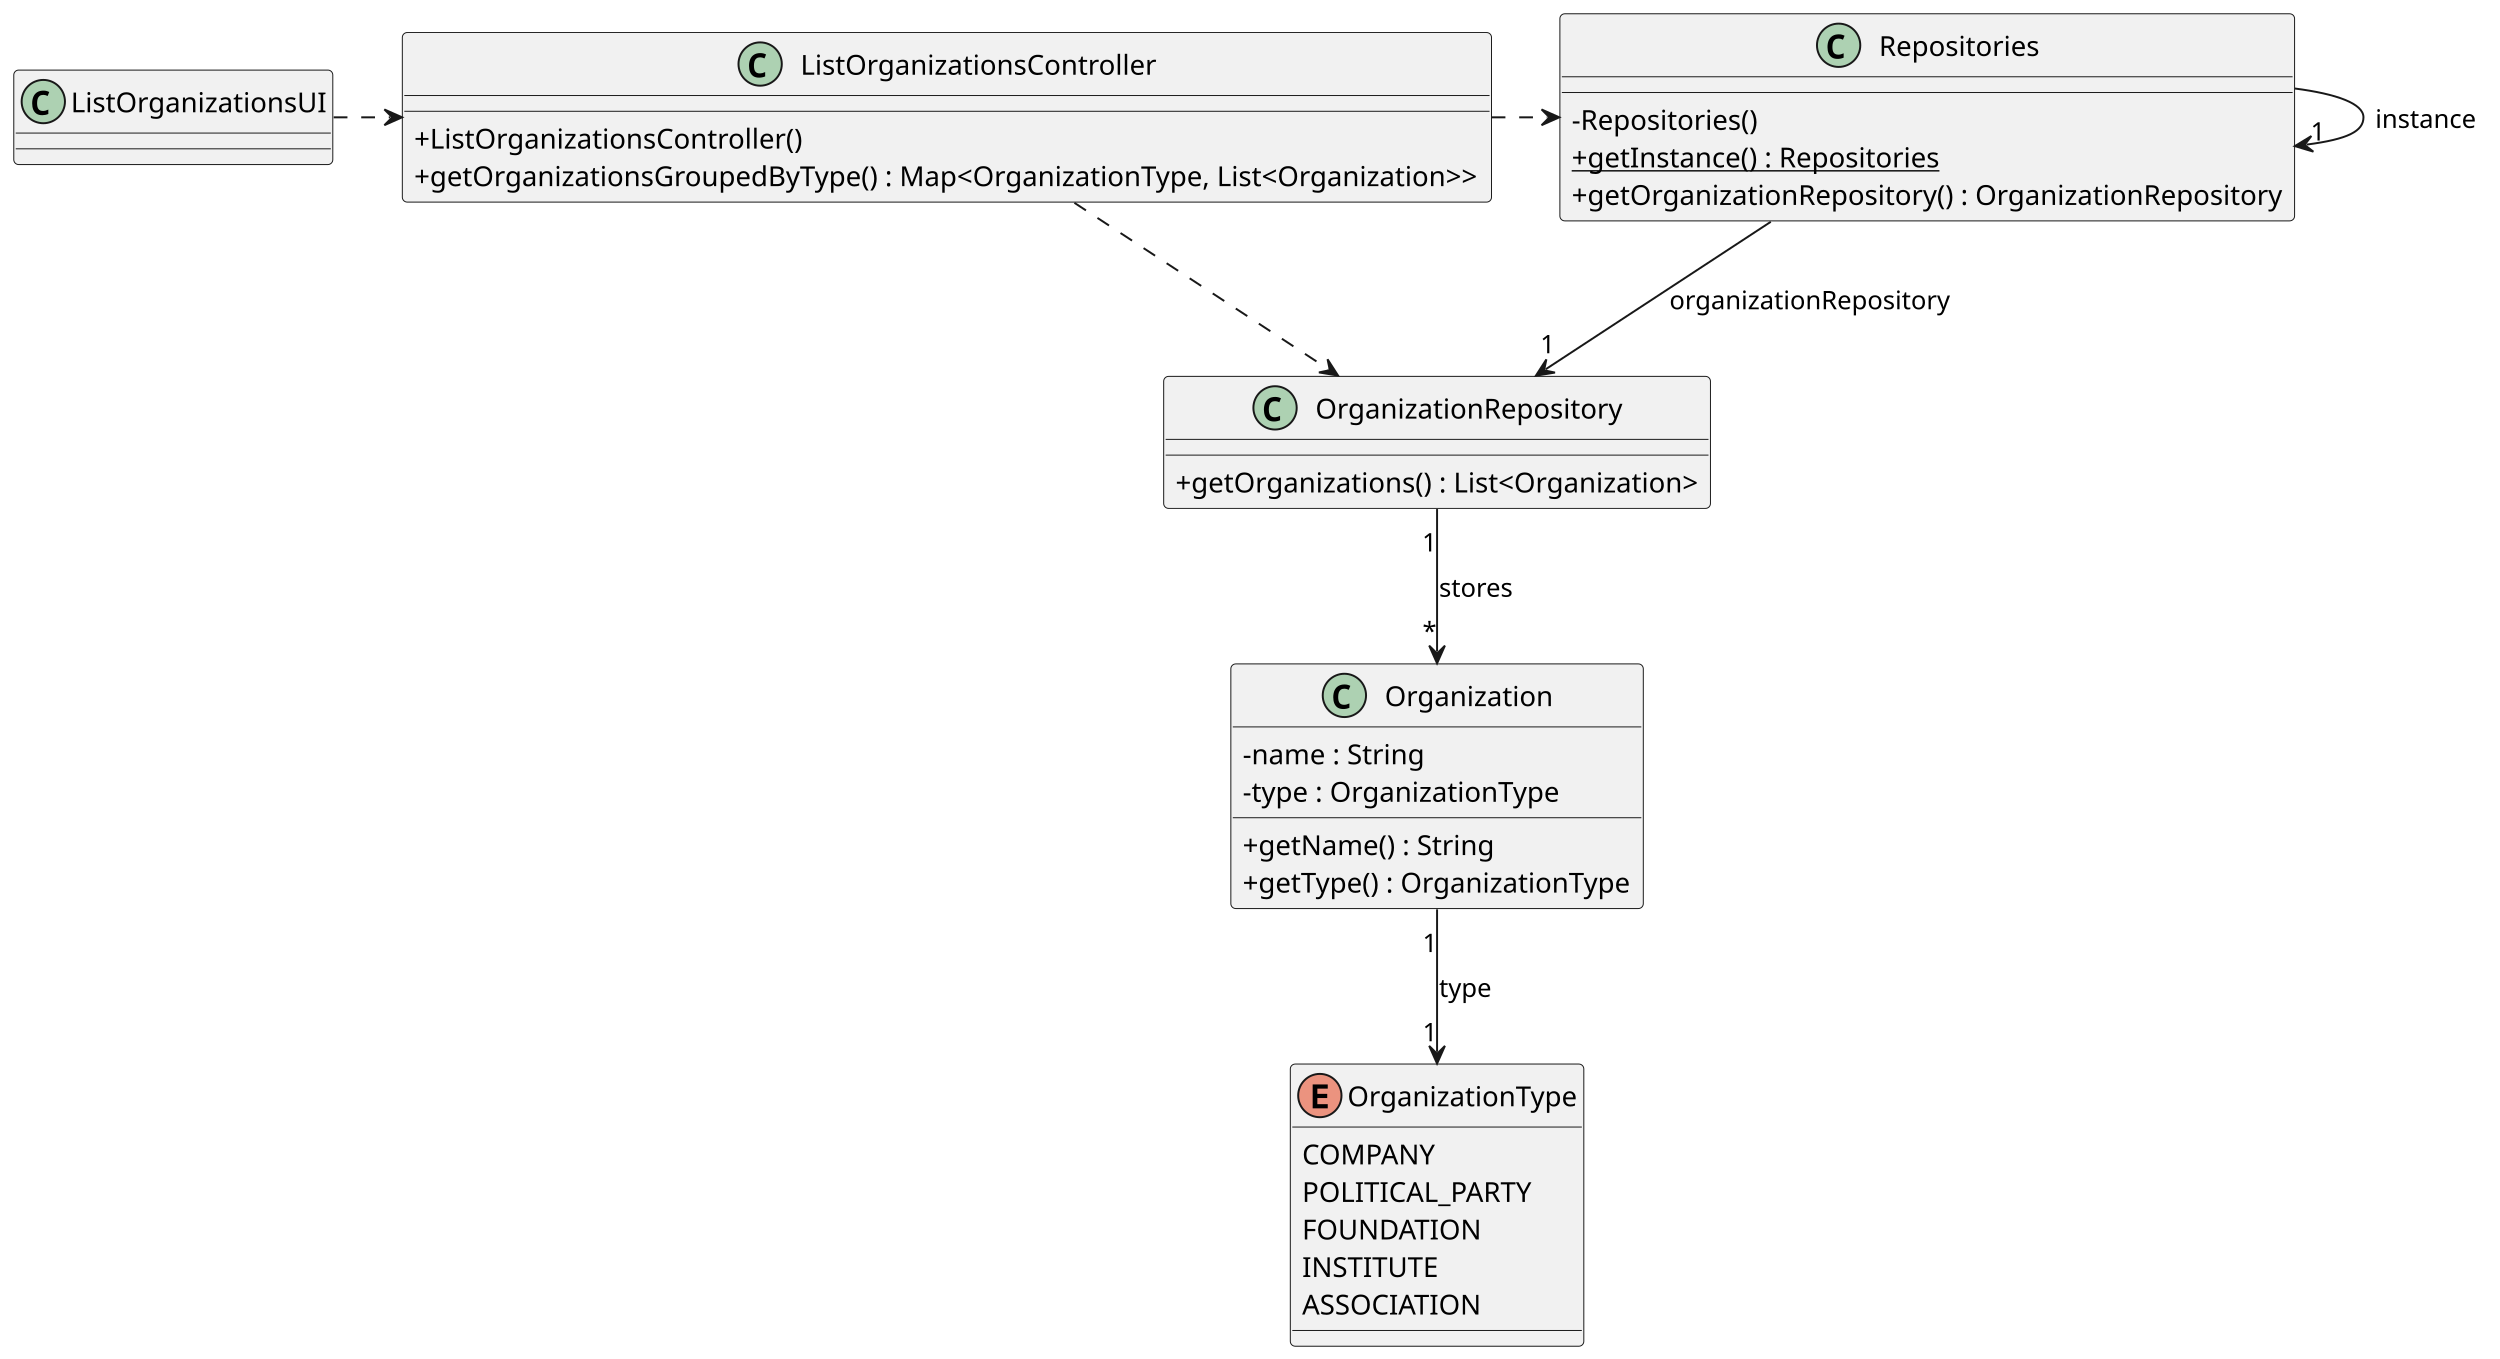
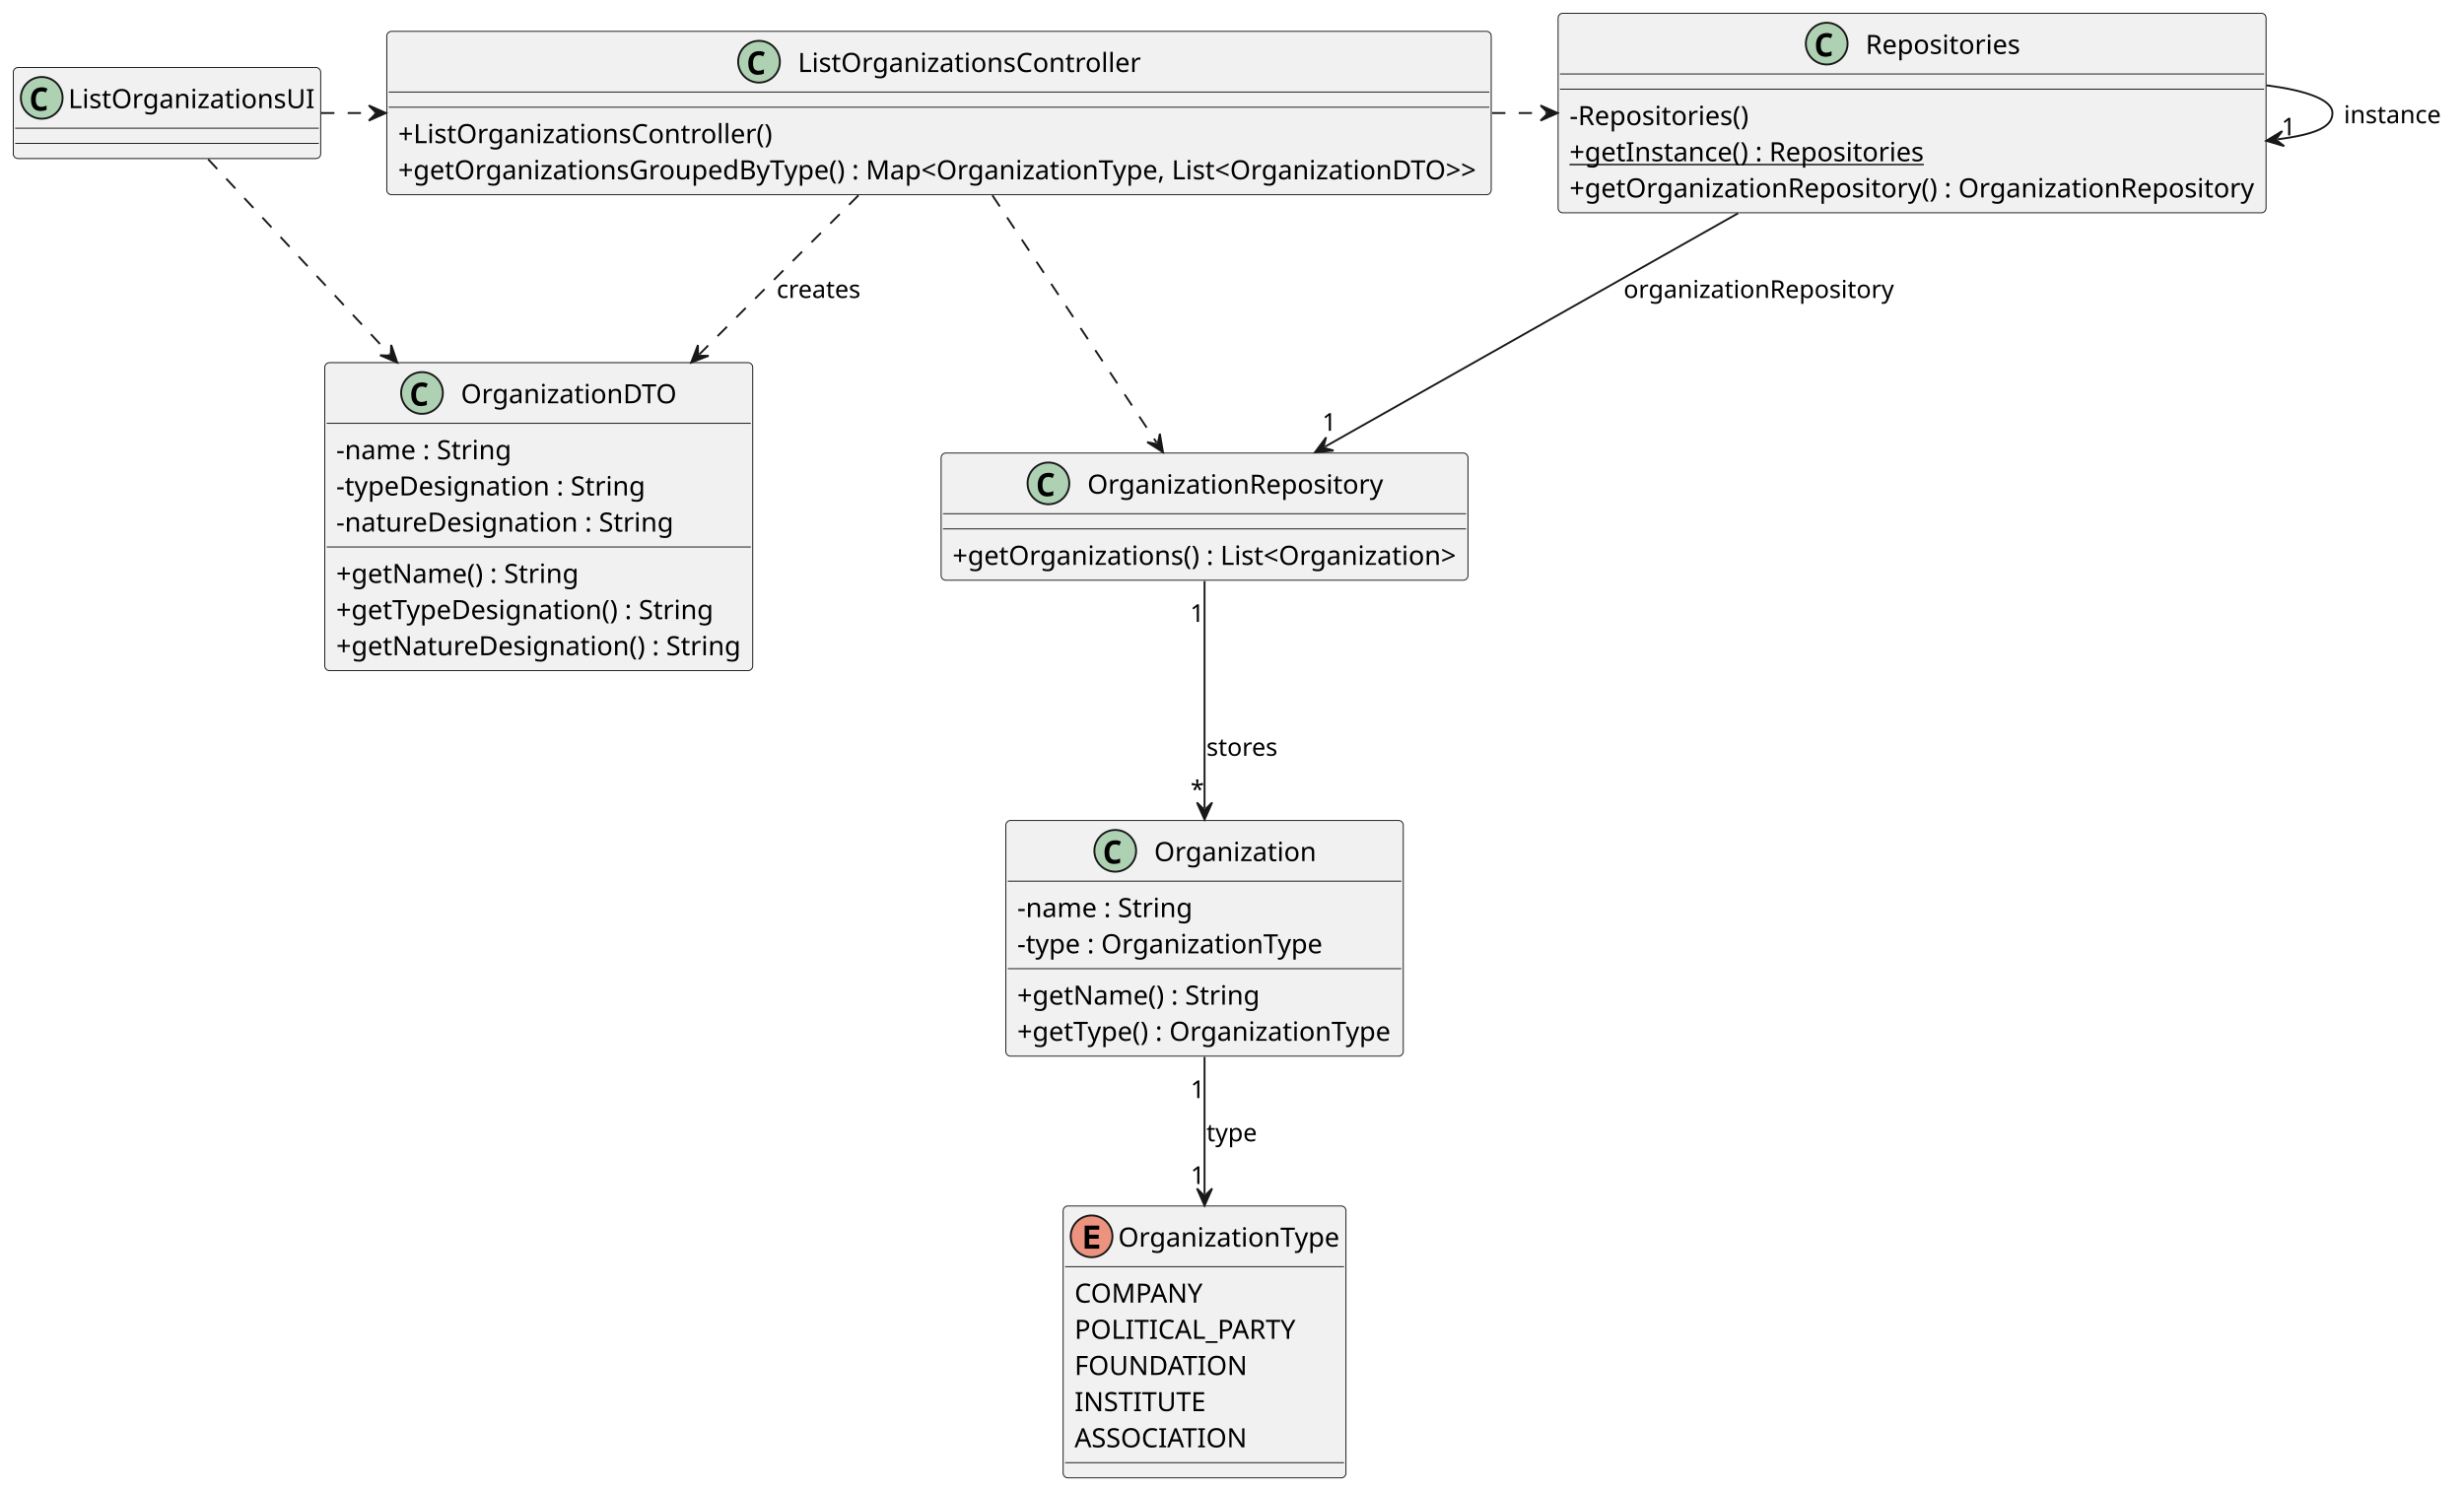
- <svg xmlns="http://www.w3.org/2000/svg" contentStyleType="text/css" data-diagram-type="CLASS" height="690px" preserveAspectRatio="none" style="width:1270px;height:690px;background:#FFFFFF;" version="1.1" viewBox="0 0 1270 690" width="1270px" zoomAndPan="magnify">
+ <svg xmlns="http://www.w3.org/2000/svg" contentStyleType="text/css" height="786px" preserveAspectRatio="none" style="width:1299px;height:786px;background:#FFFFFF;" version="1.1" viewBox="0 0 1299 786" width="1299px" zoomAndPan="magnify">
  <defs />
  <g>
-     <g class="entity" data-entity="ListOrganizationsUI" data-source-line="6" data-uid="ent0002" id="entity_ListOrganizationsUI">
-       <rect fill="#F1F1F1" height="48" rx="2.5" ry="2.5" style="stroke:#181818;stroke-width:0.5;" width="162.06" x="7" y="35.6" />
+     <g id="elem_ListOrganizationsUI">
+       <rect codeLine="6" fill="#F1F1F1" height="48" id="ListOrganizationsUI" rx="2.5" ry="2.5" style="stroke:#181818;stroke-width:0.5;" width="162.06" x="7" y="35.6" />
      <ellipse cx="22" cy="51.6" fill="#ADD1B2" rx="11" ry="11" style="stroke:#181818;stroke-width:1;" />
      <path d="M21.469,58.522 Q19.719,58.522 18.578,57.788 Q17.453,57.038 16.891,55.694 Q16.344,54.334 16.344,52.538 Q16.344,50.506 17,49.053 Q17.656,47.6 18.938,46.819 Q20.219,46.038 22.094,46.038 Q22.984,46.038 23.656,46.225 Q24.328,46.397 25.016,46.741 L24.203,48.756 Q23.578,48.444 23.031,48.319 Q22.5,48.194 22.016,48.194 Q20.844,48.194 20.141,48.725 Q19.438,49.256 19.141,50.209 Q18.844,51.163 18.844,52.428 Q18.844,54.444 19.562,55.413 Q20.281,56.366 21.875,56.366 Q22.469,56.366 23.094,56.209 Q23.719,56.053 24.547,55.678 L24.547,57.897 Q23.812,58.209 23.016,58.366 Q22.234,58.522 21.469,58.522 Z " fill="#000000" />
      <text fill="#000000" font-family="sans-serif" font-size="14" lengthAdjust="spacing" textLength="130.06" x="36" y="57.032">ListOrganizationsUI</text>
      <line style="stroke:#181818;stroke-width:0.5;" x1="8" x2="168.06" y1="67.6" y2="67.6" />
      <line style="stroke:#181818;stroke-width:0.5;" x1="8" x2="168.06" y1="75.6" y2="75.6" />
    </g>
-     <g class="entity" data-entity="ListOrganizationsController" data-source-line="9" data-uid="ent0003" id="entity_ListOrganizationsController">
-       <rect fill="#F1F1F1" height="86.136" rx="2.5" ry="2.5" style="stroke:#181818;stroke-width:0.5;" width="553.308" x="204.38" y="16.53" />
-       <ellipse cx="386.155" cy="32.53" fill="#ADD1B2" rx="11" ry="11" style="stroke:#181818;stroke-width:1;" />
-       <path d="M385.624,39.452 Q383.874,39.452 382.733,38.718 Q381.608,37.968 381.046,36.624 Q380.499,35.264 380.499,33.468 Q380.499,31.436 381.155,29.983 Q381.812,28.53 383.093,27.749 Q384.374,26.968 386.249,26.968 Q387.14,26.968 387.812,27.155 Q388.483,27.327 389.171,27.671 L388.358,29.686 Q387.733,29.374 387.187,29.249 Q386.655,29.124 386.171,29.124 Q384.999,29.124 384.296,29.655 Q383.593,30.186 383.296,31.139 Q382.999,32.093 382.999,33.358 Q382.999,35.374 383.718,36.343 Q384.437,37.296 386.03,37.296 Q386.624,37.296 387.249,37.139 Q387.874,36.983 388.702,36.608 L388.702,38.827 Q387.968,39.139 387.171,39.296 Q386.39,39.452 385.624,39.452 Z " fill="#000000" />
-       <text fill="#000000" font-family="sans-serif" font-size="14" lengthAdjust="spacing" textLength="181.257" x="406.655" y="37.962">ListOrganizationsController</text>
-       <line style="stroke:#181818;stroke-width:0.5;" x1="205.38" x2="756.688" y1="48.53" y2="48.53" />
-       <line style="stroke:#181818;stroke-width:0.5;" x1="205.38" x2="756.688" y1="56.53" y2="56.53" />
-       <text fill="#000000" font-family="sans-serif" font-size="14" lengthAdjust="spacing" textLength="197.665" x="210.38" y="75.496">+ListOrganizationsController()</text>
-       <text fill="#000000" font-family="sans-serif" font-size="14" lengthAdjust="spacing" textLength="541.308" x="210.38" y="94.564">+getOrganizationsGroupedByType() : Map&lt;OrganizationType, List&lt;Organization&gt;&gt;</text>
+     <g id="elem_ListOrganizationsController">
+       <rect codeLine="9" fill="#F1F1F1" height="86.136" id="ListOrganizationsController" rx="2.5" ry="2.5" style="stroke:#181818;stroke-width:0.5;" width="582.246" x="203.91" y="16.53" />
+       <ellipse cx="400.154" cy="32.53" fill="#ADD1B2" rx="11" ry="11" style="stroke:#181818;stroke-width:1;" />
+       <path d="M399.623,39.452 Q397.873,39.452 396.732,38.718 Q395.607,37.968 395.045,36.624 Q394.498,35.264 394.498,33.468 Q394.498,31.436 395.154,29.983 Q395.81,28.53 397.092,27.749 Q398.373,26.968 400.248,26.968 Q401.139,26.968 401.81,27.155 Q402.482,27.327 403.17,27.671 L402.357,29.686 Q401.732,29.374 401.185,29.249 Q400.654,29.124 400.17,29.124 Q398.998,29.124 398.295,29.655 Q397.592,30.186 397.295,31.139 Q396.998,32.093 396.998,33.358 Q396.998,35.374 397.717,36.343 Q398.435,37.296 400.029,37.296 Q400.623,37.296 401.248,37.139 Q401.873,36.983 402.701,36.608 L402.701,38.827 Q401.967,39.139 401.17,39.296 Q400.389,39.452 399.623,39.452 Z " fill="#000000" />
+       <text fill="#000000" font-family="sans-serif" font-size="14" lengthAdjust="spacing" textLength="181.257" x="420.654" y="37.962">ListOrganizationsController</text>
+       <line style="stroke:#181818;stroke-width:0.5;" x1="204.91" x2="785.156" y1="48.53" y2="48.53" />
+       <line style="stroke:#181818;stroke-width:0.5;" x1="204.91" x2="785.156" y1="56.53" y2="56.53" />
+       <text fill="#000000" font-family="sans-serif" font-size="14" lengthAdjust="spacing" textLength="197.665" x="209.91" y="75.496">+ListOrganizationsController()</text>
+       <text fill="#000000" font-family="sans-serif" font-size="14" lengthAdjust="spacing" textLength="570.246" x="209.91" y="94.564">+getOrganizationsGroupedByType() : Map&lt;OrganizationType, List&lt;OrganizationDTO&gt;&gt;</text>
    </g>
-     <g class="entity" data-entity="OrganizationRepository" data-source-line="14" data-uid="ent0004" id="entity_OrganizationRepository">
-       <rect fill="#F1F1F1" height="67.068" rx="2.5" ry="2.5" style="stroke:#181818;stroke-width:0.5;" width="277.761" x="591.15" y="191.2" />
-       <ellipse cx="647.724" cy="207.2" fill="#ADD1B2" rx="11" ry="11" style="stroke:#181818;stroke-width:1;" />
-       <path d="M647.192,214.122 Q645.442,214.122 644.302,213.387 Q643.177,212.637 642.614,211.294 Q642.067,209.934 642.067,208.137 Q642.067,206.106 642.724,204.653 Q643.38,203.2 644.661,202.419 Q645.942,201.637 647.817,201.637 Q648.708,201.637 649.38,201.825 Q650.052,201.997 650.739,202.341 L649.927,204.356 Q649.302,204.044 648.755,203.919 Q648.224,203.794 647.739,203.794 Q646.567,203.794 645.864,204.325 Q645.161,204.856 644.864,205.809 Q644.567,206.762 644.567,208.028 Q644.567,210.044 645.286,211.012 Q646.005,211.966 647.599,211.966 Q648.192,211.966 648.817,211.809 Q649.442,211.653 650.271,211.278 L650.271,213.497 Q649.536,213.809 648.739,213.966 Q647.958,214.122 647.192,214.122 Z " fill="#000000" />
-       <text fill="#000000" font-family="sans-serif" font-size="14" lengthAdjust="spacing" textLength="156.113" x="668.224" y="212.632">OrganizationRepository</text>
-       <line style="stroke:#181818;stroke-width:0.5;" x1="592.15" x2="867.911" y1="223.2" y2="223.2" />
-       <line style="stroke:#181818;stroke-width:0.5;" x1="592.15" x2="867.911" y1="231.2" y2="231.2" />
-       <text fill="#000000" font-family="sans-serif" font-size="14" lengthAdjust="spacing" textLength="265.761" x="597.15" y="250.166">+getOrganizations() : List&lt;Organization&gt;</text>
+     <g id="elem_OrganizationDTO">
+       <rect codeLine="14" fill="#F1F1F1" height="162.407" id="OrganizationDTO" rx="2.5" ry="2.5" style="stroke:#181818;stroke-width:0.5;" width="225.611" x="171.22" y="191.2" />
+       <ellipse cx="222.474" cy="207.2" fill="#ADD1B2" rx="11" ry="11" style="stroke:#181818;stroke-width:1;" />
+       <path d="M221.943,214.122 Q220.193,214.122 219.052,213.387 Q217.927,212.637 217.364,211.294 Q216.818,209.934 216.818,208.137 Q216.818,206.106 217.474,204.653 Q218.13,203.2 219.411,202.419 Q220.693,201.637 222.568,201.637 Q223.458,201.637 224.13,201.825 Q224.802,201.997 225.489,202.341 L224.677,204.356 Q224.052,204.044 223.505,203.919 Q222.974,203.794 222.489,203.794 Q221.318,203.794 220.614,204.325 Q219.911,204.856 219.614,205.809 Q219.318,206.762 219.318,208.028 Q219.318,210.044 220.036,211.012 Q220.755,211.966 222.349,211.966 Q222.943,211.966 223.568,211.809 Q224.193,211.653 225.021,211.278 L225.021,213.497 Q224.286,213.809 223.489,213.966 Q222.708,214.122 221.943,214.122 Z " fill="#000000" />
+       <text fill="#000000" font-family="sans-serif" font-size="14" lengthAdjust="spacing" textLength="114.604" x="242.974" y="212.632">OrganizationDTO</text>
+       <line style="stroke:#181818;stroke-width:0.5;" x1="172.22" x2="395.831" y1="223.2" y2="223.2" />
+       <text fill="#000000" font-family="sans-serif" font-size="14" lengthAdjust="spacing" textLength="92.428" x="177.22" y="242.166">-name : String</text>
+       <text fill="#000000" font-family="sans-serif" font-size="14" lengthAdjust="spacing" textLength="162.973" x="177.22" y="261.234">-typeDesignation : String</text>
+       <text fill="#000000" font-family="sans-serif" font-size="14" lengthAdjust="spacing" textLength="178.163" x="177.22" y="280.302">-natureDesignation : String</text>
+       <line style="stroke:#181818;stroke-width:0.5;" x1="172.22" x2="395.831" y1="288.404" y2="288.404" />
+       <text fill="#000000" font-family="sans-serif" font-size="14" lengthAdjust="spacing" textLength="127.876" x="177.22" y="307.37">+getName() : String</text>
+       <text fill="#000000" font-family="sans-serif" font-size="14" lengthAdjust="spacing" textLength="199.163" x="177.22" y="326.438">+getTypeDesignation() : String</text>
+       <text fill="#000000" font-family="sans-serif" font-size="14" lengthAdjust="spacing" textLength="213.611" x="177.22" y="345.505">+getNatureDesignation() : String</text>
    </g>
-     <g class="entity" data-entity="Repositories" data-source-line="18" data-uid="ent0005" id="entity_Repositories">
-       <rect fill="#F1F1F1" height="105.204" rx="2.5" ry="2.5" style="stroke:#181818;stroke-width:0.5;" width="373.227" x="792.42" y="7" />
-       <ellipse cx="934.023" cy="23" fill="#ADD1B2" rx="11" ry="11" style="stroke:#181818;stroke-width:1;" />
-       <path d="M933.491,29.922 Q931.741,29.922 930.601,29.188 Q929.476,28.438 928.913,27.094 Q928.366,25.734 928.366,23.938 Q928.366,21.906 929.023,20.453 Q929.679,19 930.96,18.219 Q932.241,17.438 934.116,17.438 Q935.007,17.438 935.679,17.625 Q936.351,17.797 937.038,18.141 L936.226,20.156 Q935.601,19.844 935.054,19.719 Q934.523,19.594 934.038,19.594 Q932.866,19.594 932.163,20.125 Q931.46,20.656 931.163,21.609 Q930.866,22.562 930.866,23.828 Q930.866,25.844 931.585,26.812 Q932.304,27.766 933.898,27.766 Q934.491,27.766 935.116,27.609 Q935.741,27.453 936.569,27.078 L936.569,29.297 Q935.835,29.609 935.038,29.766 Q934.257,29.922 933.491,29.922 Z " fill="#000000" />
-       <text fill="#000000" font-family="sans-serif" font-size="14" lengthAdjust="spacing" textLength="81.522" x="954.523" y="28.432">Repositories</text>
-       <line style="stroke:#181818;stroke-width:0.5;" x1="793.42" x2="1164.647" y1="39" y2="39" />
-       <line style="stroke:#181818;stroke-width:0.5;" x1="793.42" x2="1164.647" y1="47" y2="47" />
-       <text fill="#000000" font-family="sans-serif" font-size="14" lengthAdjust="spacing" textLength="94.43" x="798.42" y="65.966">-Repositories()</text>
-       <text fill="#000000" font-family="sans-serif" font-size="14" lengthAdjust="spacing" text-decoration="underline" textLength="186.801" x="798.42" y="85.034">+getInstance() : Repositories</text>
-       <text fill="#000000" font-family="sans-serif" font-size="14" lengthAdjust="spacing" textLength="361.227" x="798.42" y="104.102">+getOrganizationRepository() : OrganizationRepository</text>
+     <g id="elem_OrganizationRepository">
+       <rect codeLine="23" fill="#F1F1F1" height="67.068" id="OrganizationRepository" rx="2.5" ry="2.5" style="stroke:#181818;stroke-width:0.5;" width="277.761" x="496.15" y="238.87" />
+       <ellipse cx="552.724" cy="254.87" fill="#ADD1B2" rx="11" ry="11" style="stroke:#181818;stroke-width:1;" />
+       <path d="M552.192,261.792 Q550.442,261.792 549.302,261.058 Q548.177,260.308 547.614,258.964 Q547.067,257.604 547.067,255.808 Q547.067,253.776 547.724,252.323 Q548.38,250.87 549.661,250.089 Q550.942,249.308 552.817,249.308 Q553.708,249.308 554.38,249.495 Q555.052,249.667 555.739,250.011 L554.927,252.026 Q554.302,251.714 553.755,251.589 Q553.224,251.464 552.739,251.464 Q551.567,251.464 550.864,251.995 Q550.161,252.526 549.864,253.479 Q549.567,254.433 549.567,255.698 Q549.567,257.714 550.286,258.683 Q551.005,259.636 552.599,259.636 Q553.192,259.636 553.817,259.479 Q554.442,259.323 555.271,258.948 L555.271,261.167 Q554.536,261.479 553.739,261.636 Q552.958,261.792 552.192,261.792 Z " fill="#000000" />
+       <text fill="#000000" font-family="sans-serif" font-size="14" lengthAdjust="spacing" textLength="156.113" x="573.224" y="260.302">OrganizationRepository</text>
+       <line style="stroke:#181818;stroke-width:0.5;" x1="497.15" x2="772.911" y1="270.87" y2="270.87" />
+       <line style="stroke:#181818;stroke-width:0.5;" x1="497.15" x2="772.911" y1="278.87" y2="278.87" />
+       <text fill="#000000" font-family="sans-serif" font-size="14" lengthAdjust="spacing" textLength="265.761" x="502.15" y="297.836">+getOrganizations() : List&lt;Organization&gt;</text>
    </g>
-     <g class="entity" data-entity="Organization" data-source-line="24" data-uid="ent0006" id="entity_Organization">
-       <rect fill="#F1F1F1" height="124.272" rx="2.5" ry="2.5" style="stroke:#181818;stroke-width:0.5;" width="209.525" x="625.27" y="337.27" />
-       <ellipse cx="682.95" cy="353.27" fill="#ADD1B2" rx="11" ry="11" style="stroke:#181818;stroke-width:1;" />
-       <path d="M682.418,360.192 Q680.668,360.192 679.528,359.457 Q678.403,358.707 677.84,357.364 Q677.293,356.004 677.293,354.207 Q677.293,352.176 677.95,350.723 Q678.606,349.27 679.887,348.489 Q681.168,347.707 683.043,347.707 Q683.934,347.707 684.606,347.895 Q685.278,348.067 685.965,348.411 L685.153,350.426 Q684.528,350.114 683.981,349.989 Q683.45,349.864 682.965,349.864 Q681.793,349.864 681.09,350.395 Q680.387,350.926 680.09,351.879 Q679.793,352.832 679.793,354.098 Q679.793,356.114 680.512,357.082 Q681.231,358.036 682.825,358.036 Q683.418,358.036 684.043,357.879 Q684.668,357.723 685.497,357.348 L685.497,359.567 Q684.762,359.879 683.965,360.036 Q683.184,360.192 682.418,360.192 Z " fill="#000000" />
-       <text fill="#000000" font-family="sans-serif" font-size="14" lengthAdjust="spacing" textLength="85.666" x="703.45" y="358.702">Organization</text>
-       <line style="stroke:#181818;stroke-width:0.5;" x1="626.27" x2="833.795" y1="369.27" y2="369.27" />
-       <text fill="#000000" font-family="sans-serif" font-size="14" lengthAdjust="spacing" textLength="92.428" x="631.27" y="388.236">-name : String</text>
-       <text fill="#000000" font-family="sans-serif" font-size="14" lengthAdjust="spacing" textLength="161.335" x="631.27" y="407.304">-type : OrganizationType</text>
-       <line style="stroke:#181818;stroke-width:0.5;" x1="626.27" x2="833.795" y1="415.406" y2="415.406" />
-       <text fill="#000000" font-family="sans-serif" font-size="14" lengthAdjust="spacing" textLength="127.876" x="631.27" y="434.372">+getName() : String</text>
-       <text fill="#000000" font-family="sans-serif" font-size="14" lengthAdjust="spacing" textLength="197.525" x="631.27" y="453.44">+getType() : OrganizationType</text>
+     <g id="elem_Repositories">
+       <rect codeLine="27" fill="#F1F1F1" height="105.204" id="Repositories" rx="2.5" ry="2.5" style="stroke:#181818;stroke-width:0.5;" width="373.227" x="821.42" y="7" />
+       <ellipse cx="963.023" cy="23" fill="#ADD1B2" rx="11" ry="11" style="stroke:#181818;stroke-width:1;" />
+       <path d="M962.491,29.922 Q960.741,29.922 959.601,29.188 Q958.476,28.438 957.913,27.094 Q957.366,25.734 957.366,23.938 Q957.366,21.906 958.023,20.453 Q958.679,19 959.96,18.219 Q961.241,17.438 963.116,17.438 Q964.007,17.438 964.679,17.625 Q965.351,17.797 966.038,18.141 L965.226,20.156 Q964.601,19.844 964.054,19.719 Q963.523,19.594 963.038,19.594 Q961.866,19.594 961.163,20.125 Q960.46,20.656 960.163,21.609 Q959.866,22.562 959.866,23.828 Q959.866,25.844 960.585,26.812 Q961.304,27.766 962.898,27.766 Q963.491,27.766 964.116,27.609 Q964.741,27.453 965.569,27.078 L965.569,29.297 Q964.835,29.609 964.038,29.766 Q963.257,29.922 962.491,29.922 Z " fill="#000000" />
+       <text fill="#000000" font-family="sans-serif" font-size="14" lengthAdjust="spacing" textLength="81.522" x="983.523" y="28.432">Repositories</text>
+       <line style="stroke:#181818;stroke-width:0.5;" x1="822.42" x2="1193.647" y1="39" y2="39" />
+       <line style="stroke:#181818;stroke-width:0.5;" x1="822.42" x2="1193.647" y1="47" y2="47" />
+       <text fill="#000000" font-family="sans-serif" font-size="14" lengthAdjust="spacing" textLength="94.43" x="827.42" y="65.966">-Repositories()</text>
+       <text fill="#000000" font-family="sans-serif" font-size="14" lengthAdjust="spacing" text-decoration="underline" textLength="186.801" x="827.42" y="85.034">+getInstance() : Repositories</text>
+       <text fill="#000000" font-family="sans-serif" font-size="14" lengthAdjust="spacing" textLength="361.227" x="827.42" y="104.102">+getOrganizationRepository() : OrganizationRepository</text>
    </g>
-     <g class="entity" data-entity="OrganizationType" data-source-line="31" data-uid="ent0007" id="entity_OrganizationType">
-       <rect fill="#F1F1F1" height="143.34" rx="2.5" ry="2.5" style="stroke:#181818;stroke-width:0.5;" width="149.096" x="655.48" y="540.54" />
-       <ellipse cx="670.48" cy="556.54" fill="#EB937F" rx="11" ry="11" style="stroke:#181818;stroke-width:1;" />
-       <path d="M666.839,563.04 L666.839,550.899 L674.496,550.899 L674.496,553.024 L669.214,553.024 L669.214,555.681 L674.23,555.681 L674.23,557.806 L669.214,557.806 L669.214,560.915 L674.496,560.915 L674.496,563.04 L666.839,563.04 Z " fill="#000000" />
-       <text fill="#000000" font-family="sans-serif" font-size="14" lengthAdjust="spacing" textLength="117.096" x="684.48" y="561.972">OrganizationType</text>
-       <line style="stroke:#181818;stroke-width:0.5;" x1="656.48" x2="803.576" y1="572.54" y2="572.54" />
-       <text fill="#000000" font-family="sans-serif" font-size="14" lengthAdjust="spacing" textLength="68.46" x="661.48" y="591.506">COMPANY</text>
-       <text fill="#000000" font-family="sans-serif" font-size="14" lengthAdjust="spacing" textLength="117.194" x="661.48" y="610.574">POLITICAL_PARTY</text>
-       <text fill="#000000" font-family="sans-serif" font-size="14" lengthAdjust="spacing" textLength="92.344" x="661.48" y="629.642">FOUNDATION</text>
-       <text fill="#000000" font-family="sans-serif" font-size="14" lengthAdjust="spacing" textLength="69.188" x="661.48" y="648.71">INSTITUTE</text>
-       <text fill="#000000" font-family="sans-serif" font-size="14" lengthAdjust="spacing" textLength="91.896" x="661.48" y="667.778">ASSOCIATION</text>
-       <line style="stroke:#181818;stroke-width:0.5;" x1="656.48" x2="803.576" y1="675.88" y2="675.88" />
+     <g id="elem_Organization">
+       <rect codeLine="33" fill="#F1F1F1" height="124.272" id="Organization" rx="2.5" ry="2.5" style="stroke:#181818;stroke-width:0.5;" width="209.525" x="530.27" y="432.61" />
+       <ellipse cx="587.95" cy="448.61" fill="#ADD1B2" rx="11" ry="11" style="stroke:#181818;stroke-width:1;" />
+       <path d="M587.418,455.532 Q585.668,455.532 584.528,454.798 Q583.403,454.048 582.84,452.704 Q582.293,451.344 582.293,449.548 Q582.293,447.516 582.95,446.063 Q583.606,444.61 584.887,443.829 Q586.168,443.048 588.043,443.048 Q588.934,443.048 589.606,443.235 Q590.278,443.407 590.965,443.751 L590.153,445.766 Q589.528,445.454 588.981,445.329 Q588.45,445.204 587.965,445.204 Q586.793,445.204 586.09,445.735 Q585.387,446.266 585.09,447.219 Q584.793,448.173 584.793,449.438 Q584.793,451.454 585.512,452.423 Q586.231,453.376 587.825,453.376 Q588.418,453.376 589.043,453.219 Q589.668,453.063 590.497,452.688 L590.497,454.907 Q589.762,455.219 588.965,455.376 Q588.184,455.532 587.418,455.532 Z " fill="#000000" />
+       <text fill="#000000" font-family="sans-serif" font-size="14" lengthAdjust="spacing" textLength="85.666" x="608.45" y="454.042">Organization</text>
+       <line style="stroke:#181818;stroke-width:0.5;" x1="531.27" x2="738.795" y1="464.61" y2="464.61" />
+       <text fill="#000000" font-family="sans-serif" font-size="14" lengthAdjust="spacing" textLength="92.428" x="536.27" y="483.576">-name : String</text>
+       <text fill="#000000" font-family="sans-serif" font-size="14" lengthAdjust="spacing" textLength="161.335" x="536.27" y="502.644">-type : OrganizationType</text>
+       <line style="stroke:#181818;stroke-width:0.5;" x1="531.27" x2="738.795" y1="510.746" y2="510.746" />
+       <text fill="#000000" font-family="sans-serif" font-size="14" lengthAdjust="spacing" textLength="127.876" x="536.27" y="529.712">+getName() : String</text>
+       <text fill="#000000" font-family="sans-serif" font-size="14" lengthAdjust="spacing" textLength="197.525" x="536.27" y="548.78">+getType() : OrganizationType</text>
    </g>
-     <g class="link" data-entity-1="ListOrganizationsUI" data-entity-2="ListOrganizationsController" data-source-line="39" data-uid="lnk8" id="link_ListOrganizationsUI_ListOrganizationsController">
-       <path codeLine="39" d="M169.5,59.6 C182.82,59.6 189.21,59.6 198.26,59.6" fill="none" id="ListOrganizationsUI-to-ListOrganizationsController" style="stroke:#181818;stroke-width:1;stroke-dasharray:7,7;" />
-       <polygon fill="#181818" points="204.26,59.6,195.26,55.6,199.26,59.6,195.26,63.6,204.26,59.6" style="stroke:#181818;stroke-width:1;" />
+     <g id="elem_OrganizationType">
+       <rect codeLine="40" fill="#F1F1F1" height="143.34" id="OrganizationType" rx="2.5" ry="2.5" style="stroke:#181818;stroke-width:0.5;" width="149.096" x="560.48" y="635.88" />
+       <ellipse cx="575.48" cy="651.88" fill="#EB937F" rx="11" ry="11" style="stroke:#181818;stroke-width:1;" />
+       <path d="M571.839,658.38 L571.839,646.239 L579.496,646.239 L579.496,648.364 L574.214,648.364 L574.214,651.021 L579.23,651.021 L579.23,653.146 L574.214,653.146 L574.214,656.255 L579.496,656.255 L579.496,658.38 L571.839,658.38 Z " fill="#000000" />
+       <text fill="#000000" font-family="sans-serif" font-size="14" lengthAdjust="spacing" textLength="117.096" x="589.48" y="657.312">OrganizationType</text>
+       <line style="stroke:#181818;stroke-width:0.5;" x1="561.48" x2="708.576" y1="667.88" y2="667.88" />
+       <text fill="#000000" font-family="sans-serif" font-size="14" lengthAdjust="spacing" textLength="68.46" x="566.48" y="686.846">COMPANY</text>
+       <text fill="#000000" font-family="sans-serif" font-size="14" lengthAdjust="spacing" textLength="117.194" x="566.48" y="705.914">POLITICAL_PARTY</text>
+       <text fill="#000000" font-family="sans-serif" font-size="14" lengthAdjust="spacing" textLength="92.344" x="566.48" y="724.982">FOUNDATION</text>
+       <text fill="#000000" font-family="sans-serif" font-size="14" lengthAdjust="spacing" textLength="69.188" x="566.48" y="744.05">INSTITUTE</text>
+       <text fill="#000000" font-family="sans-serif" font-size="14" lengthAdjust="spacing" textLength="91.896" x="566.48" y="763.118">ASSOCIATION</text>
+       <line style="stroke:#181818;stroke-width:0.5;" x1="561.48" x2="708.576" y1="771.22" y2="771.22" />
    </g>
-     <g class="link" data-entity-1="ListOrganizationsController" data-entity-2="Repositories" data-source-line="40" data-uid="lnk9" id="link_ListOrganizationsController_Repositories">
-       <path codeLine="40" d="M757.75,59.6 C770.72,59.6 776.66,59.6 786.11,59.6" fill="none" id="ListOrganizationsController-to-Repositories" style="stroke:#181818;stroke-width:1;stroke-dasharray:7,7;" />
-       <polygon fill="#181818" points="792.11,59.6,783.11,55.6,787.11,59.6,783.11,63.6,792.11,59.6" style="stroke:#181818;stroke-width:1;" />
+     <g id="link_ListOrganizationsUI_ListOrganizationsController">
+       <path codeLine="48" d="M169.3,59.6 C181.94,59.6 187.93,59.6 197.42,59.6 " fill="none" id="ListOrganizationsUI-to-ListOrganizationsController" style="stroke:#181818;stroke-width:1;stroke-dasharray:7.0,7.0;" />
+       <polygon fill="#181818" points="203.42,59.6,194.42,55.6,198.42,59.6,194.42,63.6,203.42,59.6" style="stroke:#181818;stroke-width:1;" />
    </g>
-     <g class="link" data-entity-1="ListOrganizationsController" data-entity-2="OrganizationRepository" data-source-line="41" data-uid="lnk10" id="link_ListOrganizationsController_OrganizationRepository">
-       <path codeLine="41" d="M545.8,103.04 C587.59,130.41 636.121,162.212 674.711,187.492" fill="none" id="ListOrganizationsController-to-OrganizationRepository" style="stroke:#181818;stroke-width:1;stroke-dasharray:7,7;" />
-       <polygon fill="#181818" points="679.73,190.78,674.394,182.502,675.548,188.04,670.01,189.194,679.73,190.78" style="stroke:#181818;stroke-width:1;" />
+     <g id="link_ListOrganizationsUI_OrganizationDTO">
+       <path codeLine="49" d="M109.75,83.96 C133.77,109.8 169.704,148.446 205.344,186.776 " fill="none" id="ListOrganizationsUI-to-OrganizationDTO" style="stroke:#181818;stroke-width:1;stroke-dasharray:7.0,7.0;" />
+       <polygon fill="#181818" points="209.43,191.17,206.231,181.855,206.025,187.508,200.372,187.303,209.43,191.17" style="stroke:#181818;stroke-width:1;" />
    </g>
-     <g class="link" data-entity-1="Repositories" data-entity-2="Repositories" data-source-line="42" data-uid="lnk11" id="link_Repositories_Repositories">
-       <path codeLine="42" d="M1165.76,44.96 C1186.93,47.71 1200.64,52.58 1200.64,59.6 C1200.64,66.61 1192.88,70.72 1171.71,73.46" fill="none" id="Repositories-to-Repositories" style="stroke:#181818;stroke-width:1;" />
-       <polygon fill="#181818" points="1165.76,74.23,1175.199,77.042,1170.719,73.588,1174.172,69.108,1165.76,74.23" style="stroke:#181818;stroke-width:1;" />
-       <text fill="#000000" font-family="sans-serif" font-size="13" lengthAdjust="spacing" textLength="51.207" x="1206.64" y="64.997">instance</text>
-       <text fill="#000000" font-family="sans-serif" font-size="13" lengthAdjust="spacing" textLength="7.436" x="1173.794" y="71.4">1</text>
+     <g id="link_ListOrganizationsController_OrganizationDTO">
+       <path codeLine="50" d="M452.58,103.01 C427.31,128.25 398.665,156.88 368.645,186.869 " fill="none" id="ListOrganizationsController-to-OrganizationDTO" style="stroke:#181818;stroke-width:1;stroke-dasharray:7.0,7.0;" />
+       <polygon fill="#181818" points="364.4,191.11,373.594,187.579,367.937,187.576,367.94,181.919,364.4,191.11" style="stroke:#181818;stroke-width:1;" />
+       <text fill="#000000" font-family="sans-serif" font-size="13" lengthAdjust="spacing" textLength="44.486" x="409.43" y="157.097">creates</text>
    </g>
-     <g class="link" data-entity-1="Repositories" data-entity-2="OrganizationRepository" data-source-line="43" data-uid="lnk12" id="link_Repositories_OrganizationRepository">
-       <path codeLine="43" d="M899.56,112.66 C860.42,138.31 819.439,165.163 785.239,187.563" fill="none" id="Repositories-to-OrganizationRepository" style="stroke:#181818;stroke-width:1;" />
-       <polygon fill="#181818" points="780.22,190.85,789.941,189.265,784.403,188.111,785.557,182.573,780.22,190.85" style="stroke:#181818;stroke-width:1;" />
-       <text fill="#000000" font-family="sans-serif" font-size="13" lengthAdjust="spacing" textLength="142.675" x="848.06" y="157.097">organizationRepository</text>
-       <text fill="#000000" font-family="sans-serif" font-size="13" lengthAdjust="spacing" textLength="7.436" x="782.455" y="179.472">1</text>
+     <g id="link_ListOrganizationsController_Repositories">
+       <path codeLine="51" d="M786.65,59.6 C800.13,59.6 806.21,59.6 815.15,59.6 " fill="none" id="ListOrganizationsController-to-Repositories" style="stroke:#181818;stroke-width:1;stroke-dasharray:7.0,7.0;" />
+       <polygon fill="#181818" points="821.15,59.6,812.15,55.6,816.15,59.6,812.15,63.6,821.15,59.6" style="stroke:#181818;stroke-width:1;" />
    </g>
-     <g class="link" data-entity-1="OrganizationRepository" data-entity-2="Organization" data-source-line="44" data-uid="lnk13" id="link_OrganizationRepository_Organization">
-       <path codeLine="44" d="M730.03,258.62 C730.03,280.73 730.03,304.56 730.03,330.98" fill="none" id="OrganizationRepository-to-Organization" style="stroke:#181818;stroke-width:1;" />
-       <polygon fill="#181818" points="730.03,336.98,734.03,327.98,730.03,331.98,726.03,327.98,730.03,336.98" style="stroke:#181818;stroke-width:1;" />
-       <text fill="#000000" font-family="sans-serif" font-size="13" lengthAdjust="spacing" textLength="37.713" x="731.03" y="303.167">stores</text>
-       <text fill="#000000" font-family="sans-serif" font-size="13" lengthAdjust="spacing" textLength="7.436" x="722.445" y="280.13">1</text>
-       <text fill="#000000" font-family="sans-serif" font-size="13" lengthAdjust="spacing" textLength="7.163" x="722.613" y="325.276">*</text>
+     <g id="link_ListOrganizationsController_OrganizationRepository">
+       <path codeLine="52" d="M523.19,103.01 C549.7,142.92 585.541,196.882 609.791,233.402 " fill="none" id="ListOrganizationsController-to-OrganizationRepository" style="stroke:#181818;stroke-width:1;stroke-dasharray:7.0,7.0;" />
+       <polygon fill="#181818" points="613.11,238.4,611.464,228.69,610.344,234.235,604.799,233.115,613.11,238.4" style="stroke:#181818;stroke-width:1;" />
    </g>
-     <g class="link" data-entity-1="Organization" data-entity-2="OrganizationType" data-source-line="45" data-uid="lnk14" id="link_Organization_OrganizationType">
-       <path codeLine="45" d="M730.03,461.94 C730.03,486.49 730.03,508.91 730.03,534.31" fill="none" id="Organization-to-OrganizationType" style="stroke:#181818;stroke-width:1;" />
-       <polygon fill="#181818" points="730.03,540.31,734.03,531.31,730.03,535.31,726.03,531.31,730.03,540.31" style="stroke:#181818;stroke-width:1;" />
-       <text fill="#000000" font-family="sans-serif" font-size="13" lengthAdjust="spacing" textLength="26.65" x="731.03" y="506.437">type</text>
-       <text fill="#000000" font-family="sans-serif" font-size="13" lengthAdjust="spacing" textLength="7.436" x="722.671" y="483.645">1</text>
-       <text fill="#000000" font-family="sans-serif" font-size="13" lengthAdjust="spacing" textLength="7.436" x="722.692" y="528.952">1</text>
+     <g id="link_Repositories_Repositories">
+       <path codeLine="53" d="M1194.76,44.97 C1215.93,47.71 1229.64,52.58 1229.64,59.6 C1229.64,66.61 1221.88,70.72 1200.71,73.46 " fill="none" id="Repositories-to-Repositories" style="stroke:#181818;stroke-width:1;" />
+       <polygon fill="#181818" points="1194.76,74.23,1204.199,77.042,1199.719,73.588,1203.172,69.108,1194.76,74.23" style="stroke:#181818;stroke-width:1;" />
+       <text fill="#000000" font-family="sans-serif" font-size="13" lengthAdjust="spacing" textLength="51.207" x="1235.64" y="64.997">instance</text>
+       <text fill="#000000" font-family="sans-serif" font-size="13" lengthAdjust="spacing" textLength="7.436" x="1202.794" y="71.4">1</text>
+     </g>
+     <g id="link_Repositories_OrganizationRepository">
+       <path codeLine="54" d="M916.31,112.44 C846.63,151.81 758.144,201.828 698.463,235.558 " fill="none" id="Repositories-to-OrganizationRepository" style="stroke:#181818;stroke-width:1;" />
+       <polygon fill="#181818" points="693.24,238.51,703.043,237.564,697.593,236.05,699.107,230.599,693.24,238.51" style="stroke:#181818;stroke-width:1;" />
+       <text fill="#000000" font-family="sans-serif" font-size="13" lengthAdjust="spacing" textLength="142.675" x="855.94" y="157.097">organizationRepository</text>
+       <text fill="#000000" font-family="sans-serif" font-size="13" lengthAdjust="spacing" textLength="7.436" x="697.054" y="227.13">1</text>
+     </g>
+     <g id="link_OrganizationRepository_Organization">
+       <path codeLine="55" d="M635.03,306.39 C635.03,339.53 635.03,385.38 635.03,426.14 " fill="none" id="OrganizationRepository-to-Organization" style="stroke:#181818;stroke-width:1;" />
+       <polygon fill="#181818" points="635.03,432.14,639.03,423.14,635.03,427.14,631.03,423.14,635.03,432.14" style="stroke:#181818;stroke-width:1;" />
+       <text fill="#000000" font-family="sans-serif" font-size="13" lengthAdjust="spacing" textLength="37.713" x="636.03" y="398.507">stores</text>
+       <text fill="#000000" font-family="sans-serif" font-size="13" lengthAdjust="spacing" textLength="7.436" x="627.445" y="327.918">1</text>
+       <text fill="#000000" font-family="sans-serif" font-size="13" lengthAdjust="spacing" textLength="7.163" x="627.634" y="420.856">*</text>
+     </g>
+     <g id="link_Organization_OrganizationType">
+       <path codeLine="56" d="M635.03,557.28 C635.03,581.83 635.03,604.25 635.03,629.65 " fill="none" id="Organization-to-OrganizationType" style="stroke:#181818;stroke-width:1;" />
+       <polygon fill="#181818" points="635.03,635.65,639.03,626.65,635.03,630.65,631.03,626.65,635.03,635.65" style="stroke:#181818;stroke-width:1;" />
+       <text fill="#000000" font-family="sans-serif" font-size="13" lengthAdjust="spacing" textLength="26.65" x="636.03" y="601.777">type</text>
+       <text fill="#000000" font-family="sans-serif" font-size="13" lengthAdjust="spacing" textLength="7.436" x="627.671" y="578.985">1</text>
+       <text fill="#000000" font-family="sans-serif" font-size="13" lengthAdjust="spacing" textLength="7.436" x="627.692" y="624.292">1</text>
    </g>
  </g>
</svg>
